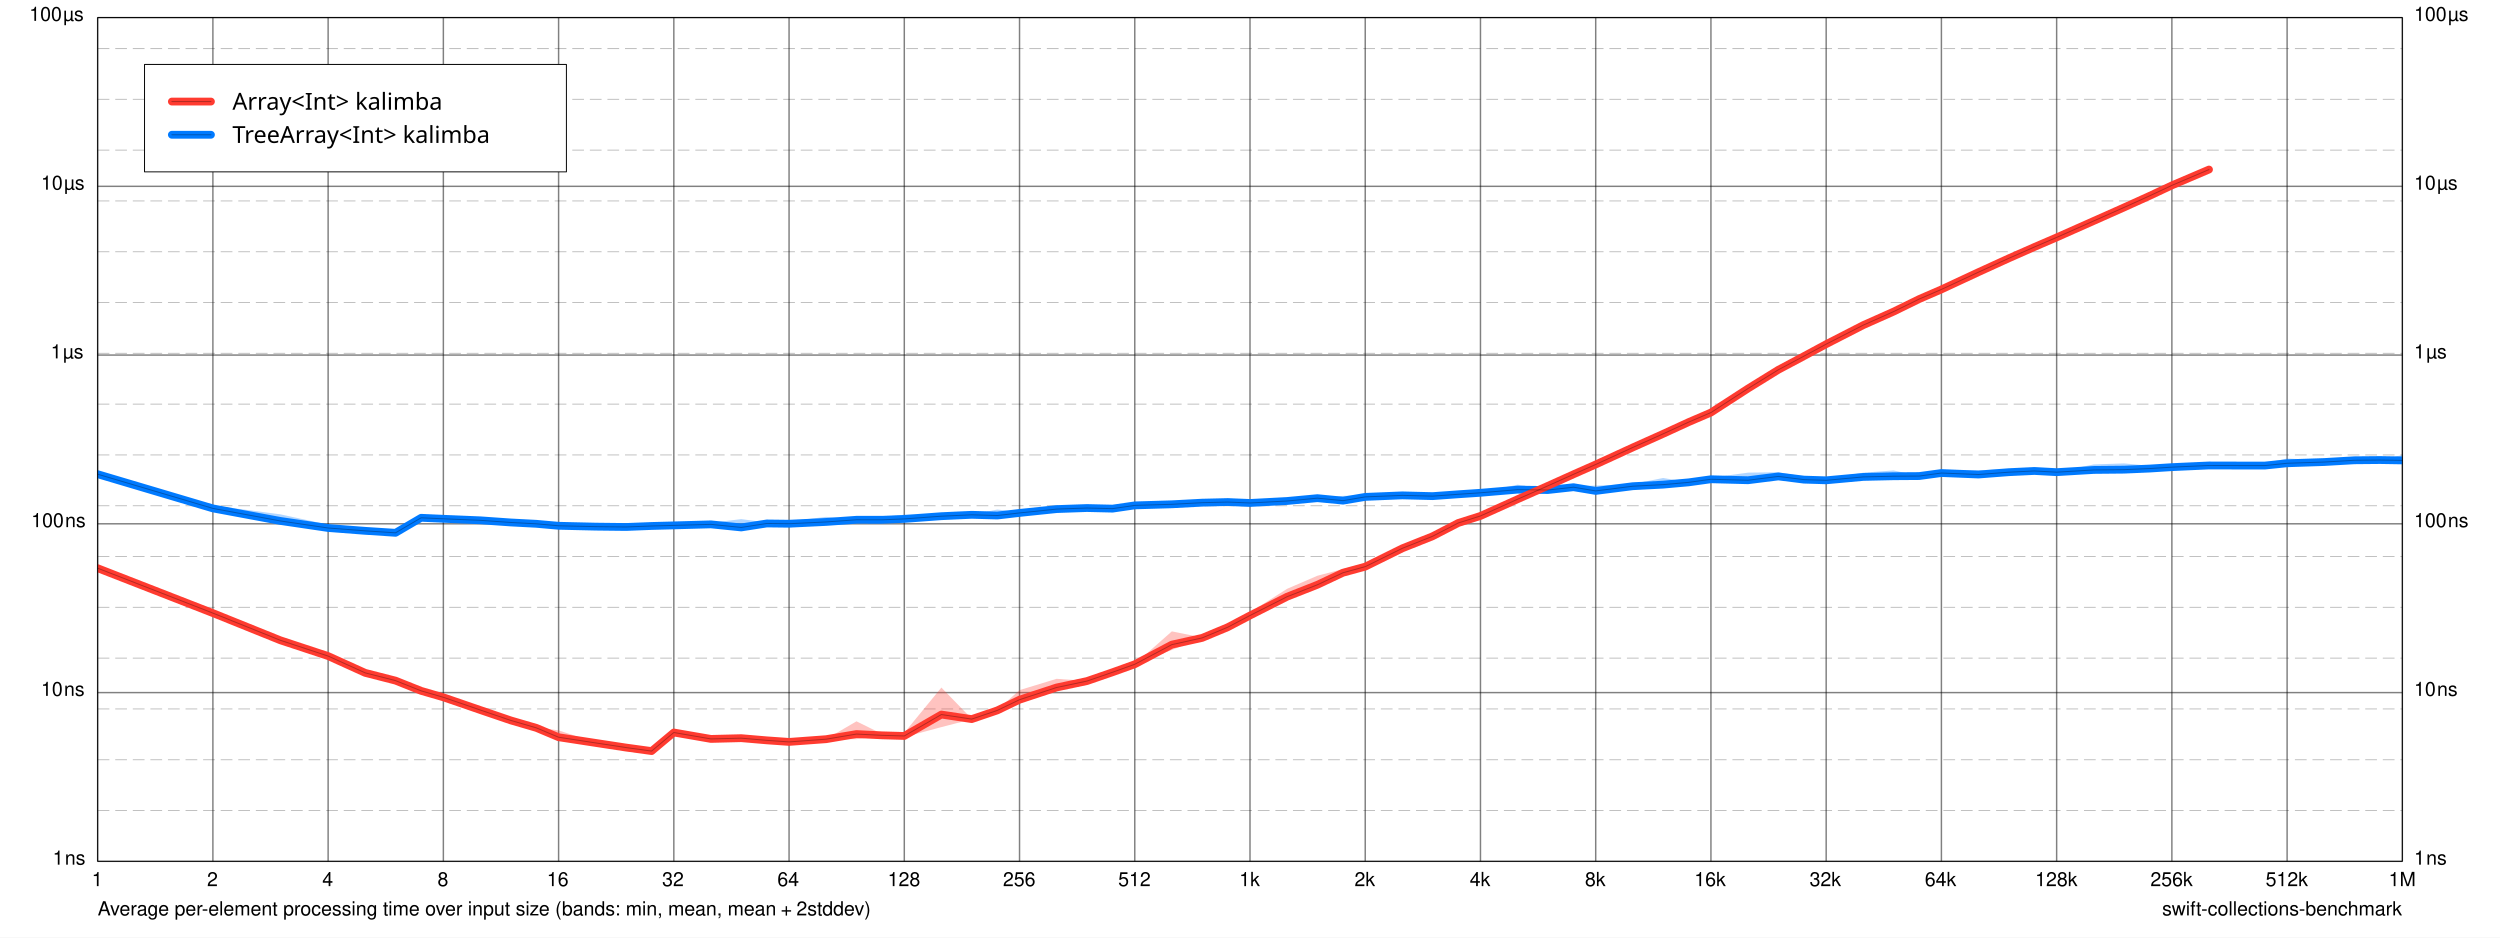
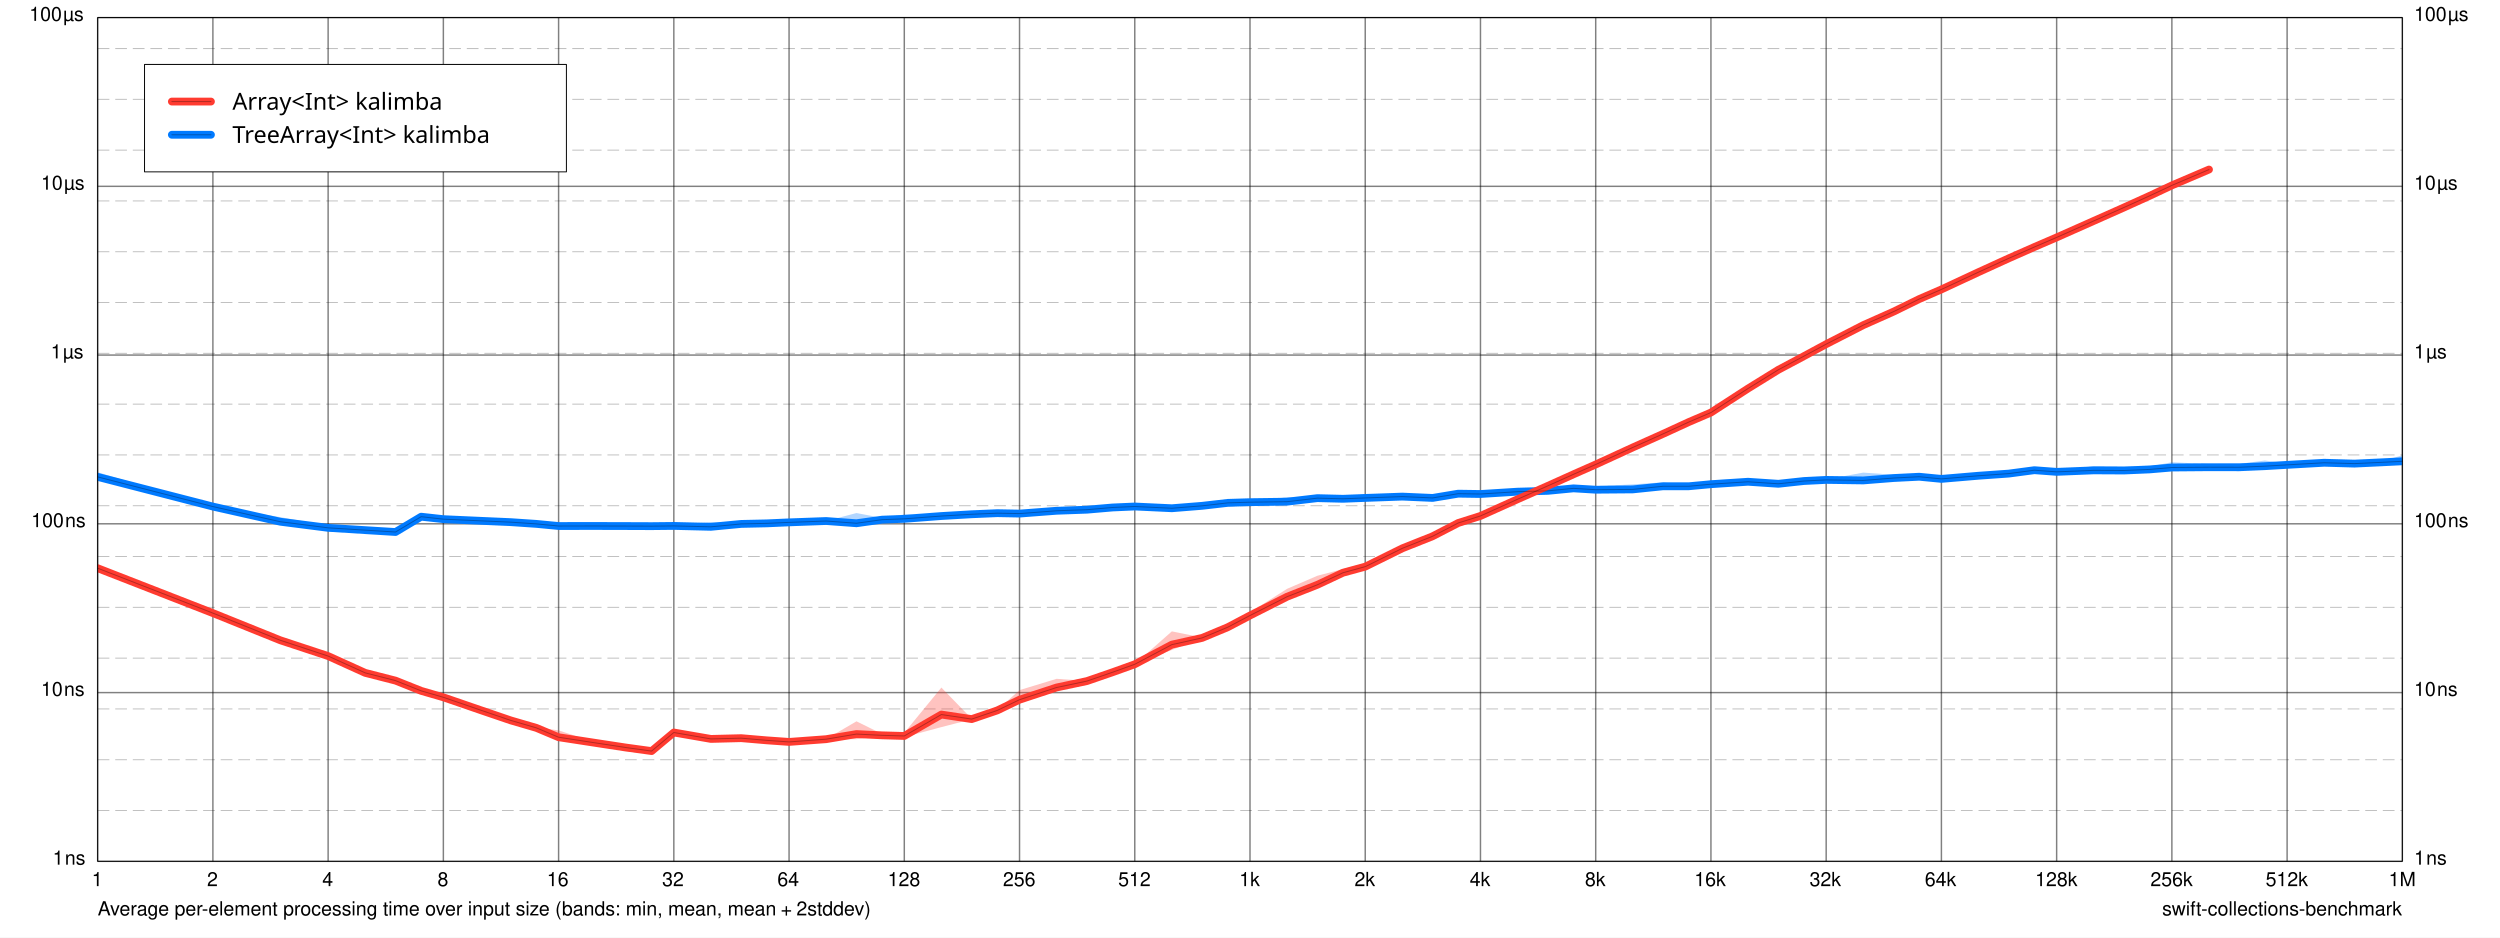
<svg xmlns="http://www.w3.org/2000/svg" xmlns:xlink="http://www.w3.org/1999/xlink" width="1280.0px" height="480.0px" viewBox="0.0 0.0 1280.0 480.0" version="1.1">
  <path d="M 0 0 L 0 480 L 1280 480 L 1280 0 z" fill="#FFFFFF" fill-opacity="1.0" stroke="none" />
  <text x="50" y="468.7" font-family="Helvetica" font-size="10" font-weight="normal" font-style="normal" fill="#000000" fill-opacity="1">Average per-element processing time over input size (bands: min, mean, mean + 2stddev)</text>
  <a xlink:href="https://github.com/apple/swift-collections-benchmark">
    <text x="1107" y="468.7" font-family="Helvetica" font-size="10" font-weight="normal" font-style="normal" fill="#000000" fill-opacity="1">swift-collections-benchmark</text>
  </a>
  <path d="M 50 9 L 50 441" fill="none" stroke-width="0.75" stroke="#000000" stroke-opacity="0.498" stroke-linecap="butt" stroke-linejoin="round" />
  <text x="47" y="453.7" font-family="Helvetica" font-size="10" font-weight="normal" font-style="normal" fill="#000000" fill-opacity="1">1</text>
  <path d="M 109 9 L 109 441" fill="none" stroke-width="0.75" stroke="#000000" stroke-opacity="0.498" stroke-linecap="butt" stroke-linejoin="round" />
  <text x="106" y="453.7" font-family="Helvetica" font-size="10" font-weight="normal" font-style="normal" fill="#000000" fill-opacity="1">2</text>
  <path d="M 168 9 L 168 441" fill="none" stroke-width="0.75" stroke="#000000" stroke-opacity="0.498" stroke-linecap="butt" stroke-linejoin="round" />
  <text x="165" y="453.7" font-family="Helvetica" font-size="10" font-weight="normal" font-style="normal" fill="#000000" fill-opacity="1">4</text>
  <path d="M 227 9 L 227 441" fill="none" stroke-width="0.75" stroke="#000000" stroke-opacity="0.498" stroke-linecap="butt" stroke-linejoin="round" />
  <text x="224" y="453.7" font-family="Helvetica" font-size="10" font-weight="normal" font-style="normal" fill="#000000" fill-opacity="1">8</text>
  <path d="M 286 9 L 286 441" fill="none" stroke-width="0.75" stroke="#000000" stroke-opacity="0.498" stroke-linecap="butt" stroke-linejoin="round" />
  <text x="280" y="453.7" font-family="Helvetica" font-size="10" font-weight="normal" font-style="normal" fill="#000000" fill-opacity="1">16</text>
  <path d="M 345 9 L 345 441" fill="none" stroke-width="0.75" stroke="#000000" stroke-opacity="0.498" stroke-linecap="butt" stroke-linejoin="round" />
  <text x="339" y="453.7" font-family="Helvetica" font-size="10" font-weight="normal" font-style="normal" fill="#000000" fill-opacity="1">32</text>
  <path d="M 404 9 L 404 441" fill="none" stroke-width="0.75" stroke="#000000" stroke-opacity="0.498" stroke-linecap="butt" stroke-linejoin="round" />
  <text x="398" y="453.7" font-family="Helvetica" font-size="10" font-weight="normal" font-style="normal" fill="#000000" fill-opacity="1">64</text>
  <path d="M 463 9 L 463 441" fill="none" stroke-width="0.75" stroke="#000000" stroke-opacity="0.498" stroke-linecap="butt" stroke-linejoin="round" />
  <text x="454.5" y="453.7" font-family="Helvetica" font-size="10" font-weight="normal" font-style="normal" fill="#000000" fill-opacity="1">128</text>
  <path d="M 522 9 L 522 441" fill="none" stroke-width="0.75" stroke="#000000" stroke-opacity="0.498" stroke-linecap="butt" stroke-linejoin="round" />
  <text x="513.5" y="453.7" font-family="Helvetica" font-size="10" font-weight="normal" font-style="normal" fill="#000000" fill-opacity="1">256</text>
  <path d="M 581 9 L 581 441" fill="none" stroke-width="0.75" stroke="#000000" stroke-opacity="0.498" stroke-linecap="butt" stroke-linejoin="round" />
  <text x="572.5" y="453.7" font-family="Helvetica" font-size="10" font-weight="normal" font-style="normal" fill="#000000" fill-opacity="1">512</text>
  <path d="M 640 9 L 640 441" fill="none" stroke-width="0.75" stroke="#000000" stroke-opacity="0.498" stroke-linecap="butt" stroke-linejoin="round" />
  <text x="634.5" y="453.7" font-family="Helvetica" font-size="10" font-weight="normal" font-style="normal" fill="#000000" fill-opacity="1">1k</text>
  <path d="M 699 9 L 699 441" fill="none" stroke-width="0.75" stroke="#000000" stroke-opacity="0.498" stroke-linecap="butt" stroke-linejoin="round" />
  <text x="693.5" y="453.7" font-family="Helvetica" font-size="10" font-weight="normal" font-style="normal" fill="#000000" fill-opacity="1">2k</text>
  <path d="M 758 9 L 758 441" fill="none" stroke-width="0.75" stroke="#000000" stroke-opacity="0.498" stroke-linecap="butt" stroke-linejoin="round" />
  <text x="752.5" y="453.7" font-family="Helvetica" font-size="10" font-weight="normal" font-style="normal" fill="#000000" fill-opacity="1">4k</text>
  <path d="M 817 9 L 817 441" fill="none" stroke-width="0.75" stroke="#000000" stroke-opacity="0.498" stroke-linecap="butt" stroke-linejoin="round" />
  <text x="811.5" y="453.7" font-family="Helvetica" font-size="10" font-weight="normal" font-style="normal" fill="#000000" fill-opacity="1">8k</text>
  <path d="M 876 9 L 876 441" fill="none" stroke-width="0.75" stroke="#000000" stroke-opacity="0.498" stroke-linecap="butt" stroke-linejoin="round" />
  <text x="867.5" y="453.7" font-family="Helvetica" font-size="10" font-weight="normal" font-style="normal" fill="#000000" fill-opacity="1">16k</text>
  <path d="M 935 9 L 935 441" fill="none" stroke-width="0.75" stroke="#000000" stroke-opacity="0.498" stroke-linecap="butt" stroke-linejoin="round" />
  <text x="926.5" y="453.7" font-family="Helvetica" font-size="10" font-weight="normal" font-style="normal" fill="#000000" fill-opacity="1">32k</text>
  <path d="M 994 9 L 994 441" fill="none" stroke-width="0.75" stroke="#000000" stroke-opacity="0.498" stroke-linecap="butt" stroke-linejoin="round" />
  <text x="985.5" y="453.7" font-family="Helvetica" font-size="10" font-weight="normal" font-style="normal" fill="#000000" fill-opacity="1">64k</text>
  <path d="M 1053 9 L 1053 441" fill="none" stroke-width="0.75" stroke="#000000" stroke-opacity="0.498" stroke-linecap="butt" stroke-linejoin="round" />
  <text x="1042" y="453.7" font-family="Helvetica" font-size="10" font-weight="normal" font-style="normal" fill="#000000" fill-opacity="1">128k</text>
  <path d="M 1112 9 L 1112 441" fill="none" stroke-width="0.75" stroke="#000000" stroke-opacity="0.498" stroke-linecap="butt" stroke-linejoin="round" />
  <text x="1101" y="453.7" font-family="Helvetica" font-size="10" font-weight="normal" font-style="normal" fill="#000000" fill-opacity="1">256k</text>
  <path d="M 1171 9 L 1171 441" fill="none" stroke-width="0.75" stroke="#000000" stroke-opacity="0.498" stroke-linecap="butt" stroke-linejoin="round" />
  <text x="1160" y="453.7" font-family="Helvetica" font-size="10" font-weight="normal" font-style="normal" fill="#000000" fill-opacity="1">512k</text>
  <path d="M 1230 9 L 1230 441" fill="none" stroke-width="0.75" stroke="#000000" stroke-opacity="0.498" stroke-linecap="butt" stroke-linejoin="round" />
  <text x="1223" y="453.7" font-family="Helvetica" font-size="10" font-weight="normal" font-style="normal" fill="#000000" fill-opacity="1">1M</text>
  <path d="M 50 441 L 1230 441" fill="none" stroke-width="0.75" stroke="#000000" stroke-opacity="0.498" stroke-linecap="butt" stroke-linejoin="round" />
  <text x="27" y="442.7" font-family="Helvetica" font-size="10" font-weight="normal" font-style="normal" fill="#000000" fill-opacity="1">1 ns</text>
  <text x="1236" y="442.7" font-family="Helvetica" font-size="10" font-weight="normal" font-style="normal" fill="#000000" fill-opacity="1">1 ns</text>
  <path d="M 50 354.6 L 1230 354.6" fill="none" stroke-width="0.75" stroke="#000000" stroke-opacity="0.498" stroke-linecap="butt" stroke-linejoin="round" />
  <text x="21" y="356.3" font-family="Helvetica" font-size="10" font-weight="normal" font-style="normal" fill="#000000" fill-opacity="1">10 ns</text>
  <text x="1236" y="356.3" font-family="Helvetica" font-size="10" font-weight="normal" font-style="normal" fill="#000000" fill-opacity="1">10 ns</text>
  <path d="M 50 268.2 L 1230 268.2" fill="none" stroke-width="0.75" stroke="#000000" stroke-opacity="0.498" stroke-linecap="butt" stroke-linejoin="round" />
  <text x="16" y="269.9" font-family="Helvetica" font-size="10" font-weight="normal" font-style="normal" fill="#000000" fill-opacity="1">100 ns</text>
  <text x="1236" y="269.9" font-family="Helvetica" font-size="10" font-weight="normal" font-style="normal" fill="#000000" fill-opacity="1">100 ns</text>
  <path d="M 50 181.8 L 1230 181.8" fill="none" stroke-width="0.75" stroke="#000000" stroke-opacity="0.498" stroke-linecap="butt" stroke-linejoin="round" />
  <text x="26" y="183.5" font-family="Helvetica" font-size="10" font-weight="normal" font-style="normal" fill="#000000" fill-opacity="1">1 µs</text>
  <text x="1236" y="183.5" font-family="Helvetica" font-size="10" font-weight="normal" font-style="normal" fill="#000000" fill-opacity="1">1 µs</text>
  <path d="M 50 95.4 L 1230 95.4" fill="none" stroke-width="0.75" stroke="#000000" stroke-opacity="0.498" stroke-linecap="butt" stroke-linejoin="round" />
  <text x="21" y="97.1" font-family="Helvetica" font-size="10" font-weight="normal" font-style="normal" fill="#000000" fill-opacity="1">10 µs</text>
  <text x="1236" y="97.1" font-family="Helvetica" font-size="10" font-weight="normal" font-style="normal" fill="#000000" fill-opacity="1">10 µs</text>
  <path d="M 50 9 L 1230 9" fill="none" stroke-width="0.75" stroke="#000000" stroke-opacity="0.498" stroke-linecap="butt" stroke-linejoin="round" />
  <text x="15" y="10.7" font-family="Helvetica" font-size="10" font-weight="normal" font-style="normal" fill="#000000" fill-opacity="1">100 µs</text>
  <text x="1236" y="10.7" font-family="Helvetica" font-size="10" font-weight="normal" font-style="normal" fill="#000000" fill-opacity="1">100 µs</text>
  <path d="M 50 414.99 L 1230 414.99" fill="none" stroke-width="0.5" stroke="#000000" stroke-opacity="0.259" stroke-linecap="butt" stroke-linejoin="round" stroke-dasharray="6 3" stroke-dashoffset="0" />
  <path d="M 50 388.98 L 1230 388.98" fill="none" stroke-width="0.5" stroke="#000000" stroke-opacity="0.259" stroke-linecap="butt" stroke-linejoin="round" stroke-dasharray="6 3" stroke-dashoffset="0" />
  <path d="M 50 362.97 L 1230 362.97" fill="none" stroke-width="0.5" stroke="#000000" stroke-opacity="0.259" stroke-linecap="butt" stroke-linejoin="round" stroke-dasharray="6 3" stroke-dashoffset="0" />
  <path d="M 50 336.96 L 1230 336.96" fill="none" stroke-width="0.5" stroke="#000000" stroke-opacity="0.259" stroke-linecap="butt" stroke-linejoin="round" stroke-dasharray="6 3" stroke-dashoffset="0" />
  <path d="M 50 310.96 L 1230 310.96" fill="none" stroke-width="0.5" stroke="#000000" stroke-opacity="0.259" stroke-linecap="butt" stroke-linejoin="round" stroke-dasharray="6 3" stroke-dashoffset="0" />
  <path d="M 50 284.95 L 1230 284.95" fill="none" stroke-width="0.5" stroke="#000000" stroke-opacity="0.259" stroke-linecap="butt" stroke-linejoin="round" stroke-dasharray="6 3" stroke-dashoffset="0" />
  <path d="M 50 258.94 L 1230 258.94" fill="none" stroke-width="0.5" stroke="#000000" stroke-opacity="0.259" stroke-linecap="butt" stroke-linejoin="round" stroke-dasharray="6 3" stroke-dashoffset="0" />
  <path d="M 50 232.93 L 1230 232.93" fill="none" stroke-width="0.5" stroke="#000000" stroke-opacity="0.259" stroke-linecap="butt" stroke-linejoin="round" stroke-dasharray="6 3" stroke-dashoffset="0" />
  <path d="M 50 206.92 L 1230 206.92" fill="none" stroke-width="0.5" stroke="#000000" stroke-opacity="0.259" stroke-linecap="butt" stroke-linejoin="round" stroke-dasharray="6 3" stroke-dashoffset="0" />
  <path d="M 50 180.91 L 1230 180.91" fill="none" stroke-width="0.5" stroke="#000000" stroke-opacity="0.259" stroke-linecap="butt" stroke-linejoin="round" stroke-dasharray="6 3" stroke-dashoffset="0" />
  <path d="M 50 154.9 L 1230 154.9" fill="none" stroke-width="0.5" stroke="#000000" stroke-opacity="0.259" stroke-linecap="butt" stroke-linejoin="round" stroke-dasharray="6 3" stroke-dashoffset="0" />
  <path d="M 50 128.89 L 1230 128.89" fill="none" stroke-width="0.5" stroke="#000000" stroke-opacity="0.259" stroke-linecap="butt" stroke-linejoin="round" stroke-dasharray="6 3" stroke-dashoffset="0" />
  <path d="M 50 102.88 L 1230 102.88" fill="none" stroke-width="0.5" stroke="#000000" stroke-opacity="0.259" stroke-linecap="butt" stroke-linejoin="round" stroke-dasharray="6 3" stroke-dashoffset="0" />
  <path d="M 50 76.874 L 1230 76.874" fill="none" stroke-width="0.5" stroke="#000000" stroke-opacity="0.259" stroke-linecap="butt" stroke-linejoin="round" stroke-dasharray="6 3" stroke-dashoffset="0" />
  <path d="M 50 50.865 L 1230 50.865" fill="none" stroke-width="0.5" stroke="#000000" stroke-opacity="0.259" stroke-linecap="butt" stroke-linejoin="round" stroke-dasharray="6 3" stroke-dashoffset="0" />
  <path d="M 50 24.856 L 1230 24.856" fill="none" stroke-width="0.5" stroke="#000000" stroke-opacity="0.259" stroke-linecap="butt" stroke-linejoin="round" stroke-dasharray="6 3" stroke-dashoffset="0" />
  <path d="M 74 33 L 74 88 L 290 88 L 290 33 z" fill="#FFFFFF" fill-opacity="1.0" stroke="none" />
  <clipPath id="clip-0">
    <path d="M 50 9 L 50 441 L 1230 441 L 1230 9 z" />
  </clipPath>
  <g clip-path="url(#clip-0)">
-     <path d="M 50 242L 109 258.81L 143.51 263.33L 168 268.62L 186.99 270.88L 202.51 271.33L 215.63 263.74L 227 265.19L 245.99 266.29L 261.51 266.26L 274.63 267.74L 286 268.95L 304.99 269.18L 320.51 269.51L 333.63 268.86L 345 268.14L 363.99 267.69L 379.51 265.79L 392.63 267.5L 404 266.94L 422.99 264.63L 438.51 266.01L 451.63 264.67L 463 263.52L 481.99 263.84L 497.51 263.4L 510.63 260.88L 522 262.24L 540.99 259.63L 556.51 259.72L 569.63 259.62L 581 258.34L 599.99 257.42L 615.51 256.4L 628.63 255.28L 640 256.15L 658.99 256.05L 674.51 254.91L 687.63 253.88L 699 253.65L 717.99 252.29L 733.51 253.16L 746.63 251.73L 758 252.18L 776.99 248.16L 792.51 250.31L 805.63 248.89L 817 248.63L 835.99 247.82L 851.51 244.73L 864.63 246.91L 876 244.58L 894.99 241.99L 910.51 241.79L 923.63 244.03L 935 245.12L 953.99 242.01L 969.51 240.87L 982.63 243.66L 994 240.91L 1013 240.8L 1028.5 240.09L 1041.6 240.06L 1053 241.66L 1072 237.79L 1087.5 237.26L 1100.6 238.47L 1112 238.1L 1131 237.99L 1146.5 236.8L 1159.6 237.15L 1171 234.75L 1190 235.66L 1205.5 234.21L 1218.6 235.35L 1230 233.02L 1230 236.74L 1218.6 235.6L 1205.5 236.19L 1190 236.89L 1171 238.09L 1159.6 238.81L 1146.5 238.93L 1131 238.44L 1112 239.57L 1100.6 240.41L 1087.5 241.65L 1072 241.67L 1053 241.78L 1041.6 241.52L 1028.5 242.36L 1013 243.74L 994 242.66L 982.63 243.76L 969.51 244.93L 953.99 244.98L 935 246.21L 923.63 246.13L 910.51 244.71L 894.99 247.36L 876 245.66L 864.63 246.98L 851.51 249.42L 835.99 249.35L 817 252.36L 805.63 249.66L 792.51 251.1L 776.99 251.64L 758 252.36L 746.63 253.55L 733.51 254.33L 717.99 254.12L 699 254.69L 687.63 257.23L 674.51 255.11L 658.99 256.68L 640 258.01L 628.63 257.7L 615.51 257.72L 599.99 258.48L 581 258.91L 569.63 260.7L 556.51 260.24L 540.99 261.02L 522 262.75L 510.63 265.09L 497.51 263.65L 481.99 264.45L 463 266.47L 451.63 266.67L 438.51 266.18L 422.99 268.2L 404 268.59L 392.63 268.2L 379.51 271.68L 363.99 268.75L 345 269.31L 333.63 269.45L 320.51 269.93L 304.99 269.81L 286 269.29L 274.63 268.36L 261.51 267.95L 245.99 266.46L 227 265.78L 215.63 265.61L 202.51 273.33L 186.99 272.12L 168 270.96L 143.51 267.99L 109 260.84L 50 243.06" fill="#007AFF" fill-opacity="0.302" stroke="none" />
+     <path d="M 50 241.79L 109 259.27L 143.51 264.76L 168 269.21L 186.99 270.76L 202.51 272.3L 215.63 264.52L 227 265.76L 245.99 266.66L 261.51 267.27L 274.63 267.73L 286 269.13L 304.99 269.22L 320.51 269.3L 333.63 269.1L 345 268.63L 363.99 267.3L 379.51 267.99L 392.63 267.3L 404 267.1L 422.99 266.76L 438.51 262.68L 451.63 265.16L 463 263.39L 481.99 264.19L 497.51 262.51L 510.63 262.48L 522 261.42L 540.99 259.95L 556.51 259.31L 569.63 259.82L 581 258.57L 599.99 259.07L 615.51 258.16L 628.63 257.4L 640 256.89L 658.99 254.52L 674.51 254.85L 687.63 254.79L 699 253.01L 717.99 253.53L 733.51 254.11L 746.63 251.73L 758 251.8L 776.99 251.38L 792.51 250.31L 805.63 249.57L 817 248.95L 835.99 248.01L 851.51 246.94L 864.63 248.8L 876 245.97L 894.99 245.05L 910.51 247.5L 923.63 245.21L 935 245.47L 953.99 241.97L 969.51 243.08L 982.63 242.98L 994 244.28L 1013 241.97L 1028.5 241.17L 1041.6 240.17L 1053 241.42L 1072 238.6L 1087.5 238.79L 1100.6 238.82L 1112 236.67L 1131 237.58L 1146.5 237.48L 1159.6 235.79L 1171 237.3L 1190 236.01L 1205.5 235.57L 1218.6 236.38L 1230 233.12L 1230 237.33L 1218.6 236.88L 1205.5 238.02L 1190 237.26L 1171 238.26L 1159.6 239.76L 1146.5 239.89L 1131 239.8L 1112 240.38L 1100.6 240.9L 1087.5 241.67L 1072 241.64L 1053 241.65L 1041.6 240.94L 1028.5 242.96L 1013 244.17L 994 245.52L 982.63 244.5L 969.51 245.36L 953.99 247.51L 935 245.8L 923.63 246.66L 910.51 247.78L 894.99 247.25L 876 248.62L 864.63 249.03L 851.51 249.72L 835.99 251.52L 817 251.38L 805.63 250.2L 792.51 251.67L 776.99 251.87L 758 253.34L 746.63 253.13L 733.51 255.24L 717.99 254.52L 699 255.64L 687.63 255.59L 674.51 255.12L 658.99 257.73L 640 257.2L 628.63 257.49L 615.51 259.28L 599.99 260.64L 581 259.61L 569.63 259.84L 556.51 261.56L 540.99 262.08L 522 263.52L 510.63 262.83L 497.51 263.59L 481.99 264.22L 463 266.47L 451.63 266.4L 438.51 269.93L 422.99 266.77L 404 267.57L 392.63 268.19L 379.51 268.34L 363.99 270.62L 345 269.5L 333.63 269.5L 320.51 269.35L 304.99 269.33L 286 269.38L 274.63 268.41L 261.51 267.36L 245.99 266.66L 227 265.83L 215.63 264.56L 202.51 272.41L 186.99 271.67L 168 270.62L 143.51 267.99L 109 259.39L 50 245.03" fill="#007AFF" fill-opacity="0.302" stroke="none" />
    <path d="M 50 290.92L 109 313.91L 143.51 327.82L 168 335.91L 186.99 343.84L 202.51 346.94L 215.63 353.72L 227 357.02L 245.99 363.56L 261.51 368.85L 274.63 372.43L 286 373.97L 304.99 380.16L 320.51 382.36L 333.63 383.68L 345 374.21L 363.99 376.7L 379.51 376.51L 392.63 378.95L 404 379.79L 422.99 378.41L 438.51 369.31L 451.63 375.79L 463 375.19L 481.99 352.03L 497.51 368L 510.63 363.48L 522 353.33L 540.99 347.55L 556.51 348.67L 569.63 344.18L 581 340.01L 599.99 323.26L 615.51 326.41L 628.63 321.1L 640 313.55L 658.99 301.47L 674.51 294.78L 687.63 291.33L 699 288.34L 717.99 280.74L 733.51 274.09L 746.63 267.28L 758 264.12L 776.99 255.59L 792.51 248.75L 805.63 242.81L 817 237.8L 835.99 228.49L 851.51 221.36L 864.63 214.9L 876 210.55L 894.99 198.86L 910.51 188.58L 923.63 182.25L 935 175.66L 953.99 166.43L 969.51 159.47L 982.63 151.93L 994 148.13L 1013 139.04L 1028.5 132.22L 1041.6 126L 1053 121.54L 1072 112.9L 1087.5 106.05L 1100.6 99.551L 1112 93.498L 1131 86.809L 1131 86.809L 1112 95.432L 1100.6 100.53L 1087.5 106.26L 1072 113.18L 1053 121.56L 1041.6 126.64L 1028.5 132.26L 1013 139.43L 994 148.19L 982.63 153.55L 969.51 159.58L 953.99 166.48L 935 176.4L 923.63 182.38L 910.51 189.59L 894.99 198.95L 876 211.47L 864.63 216.53L 851.51 222.41L 835.99 229.3L 817 237.82L 805.63 242.85L 792.51 248.75L 776.99 255.62L 758 264.18L 746.63 267.93L 733.51 274.71L 717.99 280.75L 699 290.79L 687.63 293.93L 674.51 301.17L 658.99 307.07L 640 315.71L 628.63 321.12L 615.51 326.67L 599.99 332.78L 581 340.13L 569.63 344.2L 556.51 348.73L 540.99 353.69L 522 360.14L 510.63 363.8L 497.51 368.25L 481.99 372.28L 463 377.4L 451.63 376.74L 438.51 378.46L 422.99 378.48L 404 379.88L 392.63 379.1L 379.51 378.46L 363.99 378.93L 345 375.33L 333.63 384.86L 320.51 382.89L 304.99 380.46L 286 378.78L 274.63 372.78L 261.51 368.85L 245.99 363.56L 227 357.02L 215.63 353.72L 202.51 349.04L 186.99 344.76L 168 335.91L 143.51 327.82L 109 313.91L 50 290.92" fill="#FF3B30" fill-opacity="0.302" stroke="none" />
-     <path d="M 50 242.78L 109 260.3L 143.51 266.72L 168 270.33L 186.99 271.79L 202.51 272.8L 215.63 265.11L 227 265.62L 245.99 266.41L 261.51 267.5L 274.63 268.19L 286 269.2L 304.99 269.64L 320.51 269.82L 333.63 269.3L 345 269L 363.99 268.47L 379.51 270.05L 392.63 268.01L 404 268.15L 422.99 267.23L 438.51 266.13L 451.63 266.14L 463 265.68L 481.99 264.29L 497.51 263.58L 510.63 263.95L 522 262.62L 540.99 260.65L 556.51 260.11L 569.63 260.42L 581 258.76L 599.99 258.2L 615.51 257.37L 628.63 257.05L 640 257.52L 658.99 256.51L 674.51 255.06L 687.63 256.33L 699 254.41L 717.99 253.63L 733.51 254.02L 746.63 253.07L 758 252.31L 776.99 250.7L 792.51 250.89L 805.63 249.45L 817 251.35L 835.99 248.94L 851.51 248.13L 864.63 246.96L 876 245.38L 894.99 245.88L 910.51 243.93L 923.63 245.57L 935 245.92L 953.99 244.18L 969.51 243.83L 982.63 243.74L 994 242.19L 1013 242.95L 1028.5 241.76L 1041.6 241.13L 1053 241.75L 1072 240.61L 1087.5 240.46L 1100.6 239.9L 1112 239.18L 1131 238.32L 1146.5 238.36L 1159.6 238.37L 1171 237.19L 1190 236.56L 1205.5 235.66L 1218.6 235.54L 1230 235.73" fill="none" stroke-width="4" stroke="#007AFF" stroke-opacity="1" stroke-linecap="round" stroke-linejoin="round" />
+     <path d="M 50 244.16L 109 259.36L 143.51 267.12L 168 270.25L 186.99 271.43L 202.51 272.39L 215.63 264.55L 227 265.81L 245.99 266.66L 261.51 267.34L 274.63 268.23L 286 269.32L 304.99 269.3L 320.51 269.34L 333.63 269.39L 345 269.27L 363.99 269.73L 379.51 268.25L 392.63 267.96L 404 267.45L 422.99 266.76L 438.51 267.9L 451.63 266.07L 463 265.64L 481.99 264.21L 497.51 263.3L 510.63 262.74L 522 262.96L 540.99 261.51L 556.51 260.96L 569.63 259.83L 581 259.33L 599.99 260.22L 615.51 258.98L 628.63 257.47L 640 257.12L 658.99 256.86L 674.51 255.05L 687.63 255.38L 699 254.94L 717.99 254.26L 733.51 254.94L 746.63 252.76L 758 252.93L 776.99 251.74L 792.51 251.31L 805.63 250.04L 817 250.73L 835.99 250.57L 851.51 248.97L 864.63 248.97L 876 247.91L 894.99 246.66L 910.51 247.7L 923.63 246.28L 935 245.71L 953.99 245.98L 969.51 244.75L 982.63 244.09L 994 245.19L 1013 243.58L 1028.5 242.48L 1041.6 240.74L 1053 241.59L 1072 240.82L 1087.5 240.9L 1100.6 240.34L 1112 239.37L 1131 239.21L 1146.5 239.24L 1159.6 238.68L 1171 238.01L 1190 236.93L 1205.5 237.37L 1218.6 236.75L 1230 236.18" fill="none" stroke-width="4" stroke="#007AFF" stroke-opacity="1" stroke-linecap="round" stroke-linejoin="round" />
    <path d="M 50 290.92L 109 313.91L 143.51 327.82L 168 335.91L 186.99 344.51L 202.51 348.48L 215.63 353.72L 227 357.02L 245.99 363.56L 261.51 368.85L 274.63 372.68L 286 377.46L 304.99 380.38L 320.51 382.75L 333.63 384.55L 345 375.04L 363.99 378.33L 379.51 377.94L 392.63 379.06L 404 379.86L 422.99 378.46L 438.51 375.84L 451.63 376.49L 463 376.81L 481.99 365.85L 497.51 368.18L 510.63 363.72L 522 358.24L 540.99 351.99L 556.51 348.71L 569.63 344.19L 581 340.1L 599.99 330.05L 615.51 326.6L 628.63 321.12L 640 315.13L 658.99 305.52L 674.51 299.4L 687.63 293.23L 699 290.13L 717.99 280.74L 733.51 274.55L 746.63 267.76L 758 264.16L 776.99 255.61L 792.51 248.75L 805.63 242.84L 817 237.81L 835.99 229.09L 851.51 222.13L 864.63 216.1L 876 211.22L 894.99 198.92L 910.51 189.33L 923.63 182.34L 935 176.2L 953.99 166.47L 969.51 159.55L 982.63 153.12L 994 148.18L 1013 139.33L 1028.5 132.25L 1041.6 126.47L 1053 121.55L 1072 113.11L 1087.5 106.21L 1100.6 100.27L 1112 94.917L 1131 86.809" fill="none" stroke-width="4" stroke="#FF3B30" stroke-opacity="1" stroke-linecap="round" stroke-linejoin="round" />
-     <path d="M 50 242.78L 109 260.3L 143.51 266.72L 168 270.33L 186.99 271.79L 202.51 272.8L 215.63 265.11L 227 265.62L 245.99 266.41L 261.51 267.5L 274.63 268.19L 286 269.2L 304.99 269.64L 320.51 269.82L 333.63 269.3L 345 269L 363.99 268.47L 379.51 270.05L 392.63 268.01L 404 268.15L 422.99 267.23L 438.51 266.13L 451.63 266.14L 463 265.68L 481.99 264.29L 497.51 263.58L 510.63 263.95L 522 262.62L 540.99 260.65L 556.51 260.11L 569.63 260.42L 581 258.76L 599.99 258.2L 615.51 257.37L 628.63 257.05L 640 257.52L 658.99 256.51L 674.51 255.06L 687.63 256.33L 699 254.41L 717.99 253.63L 733.51 254.02L 746.63 253.07L 758 252.31L 776.99 250.7L 792.51 250.89L 805.63 249.45L 817 251.35L 835.99 248.94L 851.51 248.13L 864.63 246.96L 876 245.38L 894.99 245.88L 910.51 243.93L 923.63 245.57L 935 245.92L 953.99 244.18L 969.51 243.83L 982.63 243.74L 994 242.19L 1013 242.95L 1028.5 241.76L 1041.6 241.13L 1053 241.75L 1072 240.61L 1087.5 240.46L 1100.6 239.9L 1112 239.18L 1131 238.32L 1146.5 238.36L 1159.6 238.37L 1171 237.19L 1190 236.56L 1205.5 235.66L 1218.6 235.54L 1230 235.73" fill="none" stroke-width="0.5" stroke="#000000" stroke-opacity="0.302" stroke-linecap="round" stroke-linejoin="round" />
+     <path d="M 50 244.16L 109 259.36L 143.51 267.12L 168 270.25L 186.99 271.43L 202.51 272.39L 215.63 264.55L 227 265.81L 245.99 266.66L 261.51 267.34L 274.63 268.23L 286 269.32L 304.99 269.3L 320.51 269.34L 333.63 269.39L 345 269.27L 363.99 269.73L 379.51 268.25L 392.63 267.96L 404 267.45L 422.99 266.76L 438.51 267.9L 451.63 266.07L 463 265.64L 481.99 264.21L 497.51 263.3L 510.63 262.74L 522 262.96L 540.99 261.51L 556.51 260.96L 569.63 259.83L 581 259.33L 599.99 260.22L 615.51 258.98L 628.63 257.47L 640 257.12L 658.99 256.86L 674.51 255.05L 687.63 255.38L 699 254.94L 717.99 254.26L 733.51 254.94L 746.63 252.76L 758 252.93L 776.99 251.74L 792.51 251.31L 805.63 250.04L 817 250.73L 835.99 250.57L 851.51 248.97L 864.63 248.97L 876 247.91L 894.99 246.66L 910.51 247.7L 923.63 246.28L 935 245.71L 953.99 245.98L 969.51 244.75L 982.63 244.09L 994 245.19L 1013 243.58L 1028.5 242.48L 1041.6 240.74L 1053 241.59L 1072 240.82L 1087.5 240.9L 1100.6 240.34L 1112 239.37L 1131 239.21L 1146.5 239.24L 1159.6 238.68L 1171 238.01L 1190 236.93L 1205.5 237.37L 1218.6 236.75L 1230 236.18" fill="none" stroke-width="0.5" stroke="#000000" stroke-opacity="0.302" stroke-linecap="round" stroke-linejoin="round" />
    <path d="M 50 290.92L 109 313.91L 143.51 327.82L 168 335.91L 186.99 344.51L 202.51 348.48L 215.63 353.72L 227 357.02L 245.99 363.56L 261.51 368.85L 274.63 372.68L 286 377.46L 304.99 380.38L 320.51 382.75L 333.63 384.55L 345 375.04L 363.99 378.33L 379.51 377.94L 392.63 379.06L 404 379.86L 422.99 378.46L 438.51 375.84L 451.63 376.49L 463 376.81L 481.99 365.85L 497.51 368.18L 510.63 363.72L 522 358.24L 540.99 351.99L 556.51 348.71L 569.63 344.19L 581 340.1L 599.99 330.05L 615.51 326.6L 628.63 321.12L 640 315.13L 658.99 305.52L 674.51 299.4L 687.63 293.23L 699 290.13L 717.99 280.74L 733.51 274.55L 746.63 267.76L 758 264.16L 776.99 255.61L 792.51 248.75L 805.63 242.84L 817 237.81L 835.99 229.09L 851.51 222.13L 864.63 216.1L 876 211.22L 894.99 198.92L 910.51 189.33L 923.63 182.34L 935 176.2L 953.99 166.47L 969.51 159.55L 982.63 153.12L 994 148.18L 1013 139.33L 1028.5 132.25L 1041.6 126.47L 1053 121.55L 1072 113.11L 1087.5 106.21L 1100.6 100.27L 1112 94.917L 1131 86.809" fill="none" stroke-width="0.5" stroke="#000000" stroke-opacity="0.302" stroke-linecap="round" stroke-linejoin="round" />
  </g>
  <path d="M 74 33 L 74 88 L 290 88 L 290 33 z" fill="#FFFFFF" fill-opacity="0.702" stroke-width="0.5" stroke="#000000" stroke-opacity="1" stroke-linecap="round" stroke-linejoin="round" />
  <path d="M 88 52 L 108 52" fill="none" stroke-width="4" stroke="#FF3B30" stroke-opacity="1" stroke-linecap="round" stroke-linejoin="round" />
  <path d="M 88 52 L 108 52" fill="none" stroke-width="0.5" stroke="#000000" stroke-opacity="0.302" stroke-linecap="round" stroke-linejoin="round" />
  <text x="119" y="56.17" font-family="Menlo" font-size="12" font-weight="normal" font-style="normal" fill="#000000" fill-opacity="1">Array&lt;Int&gt; kalimba</text>
  <path d="M 88 69 L 108 69" fill="none" stroke-width="4" stroke="#007AFF" stroke-opacity="1" stroke-linecap="round" stroke-linejoin="round" />
  <path d="M 88 69 L 108 69" fill="none" stroke-width="0.5" stroke="#000000" stroke-opacity="0.302" stroke-linecap="round" stroke-linejoin="round" />
  <text x="119" y="73.17" font-family="Menlo" font-size="12" font-weight="normal" font-style="normal" fill="#000000" fill-opacity="1">TreeArray&lt;Int&gt; kalimba</text>
  <path d="M 50 9 L 50 441 L 1230 441 L 1230 9 z" fill="none" stroke-width="0.5" stroke="#000000" stroke-opacity="1" stroke-linecap="round" stroke-linejoin="round" />
</svg>
